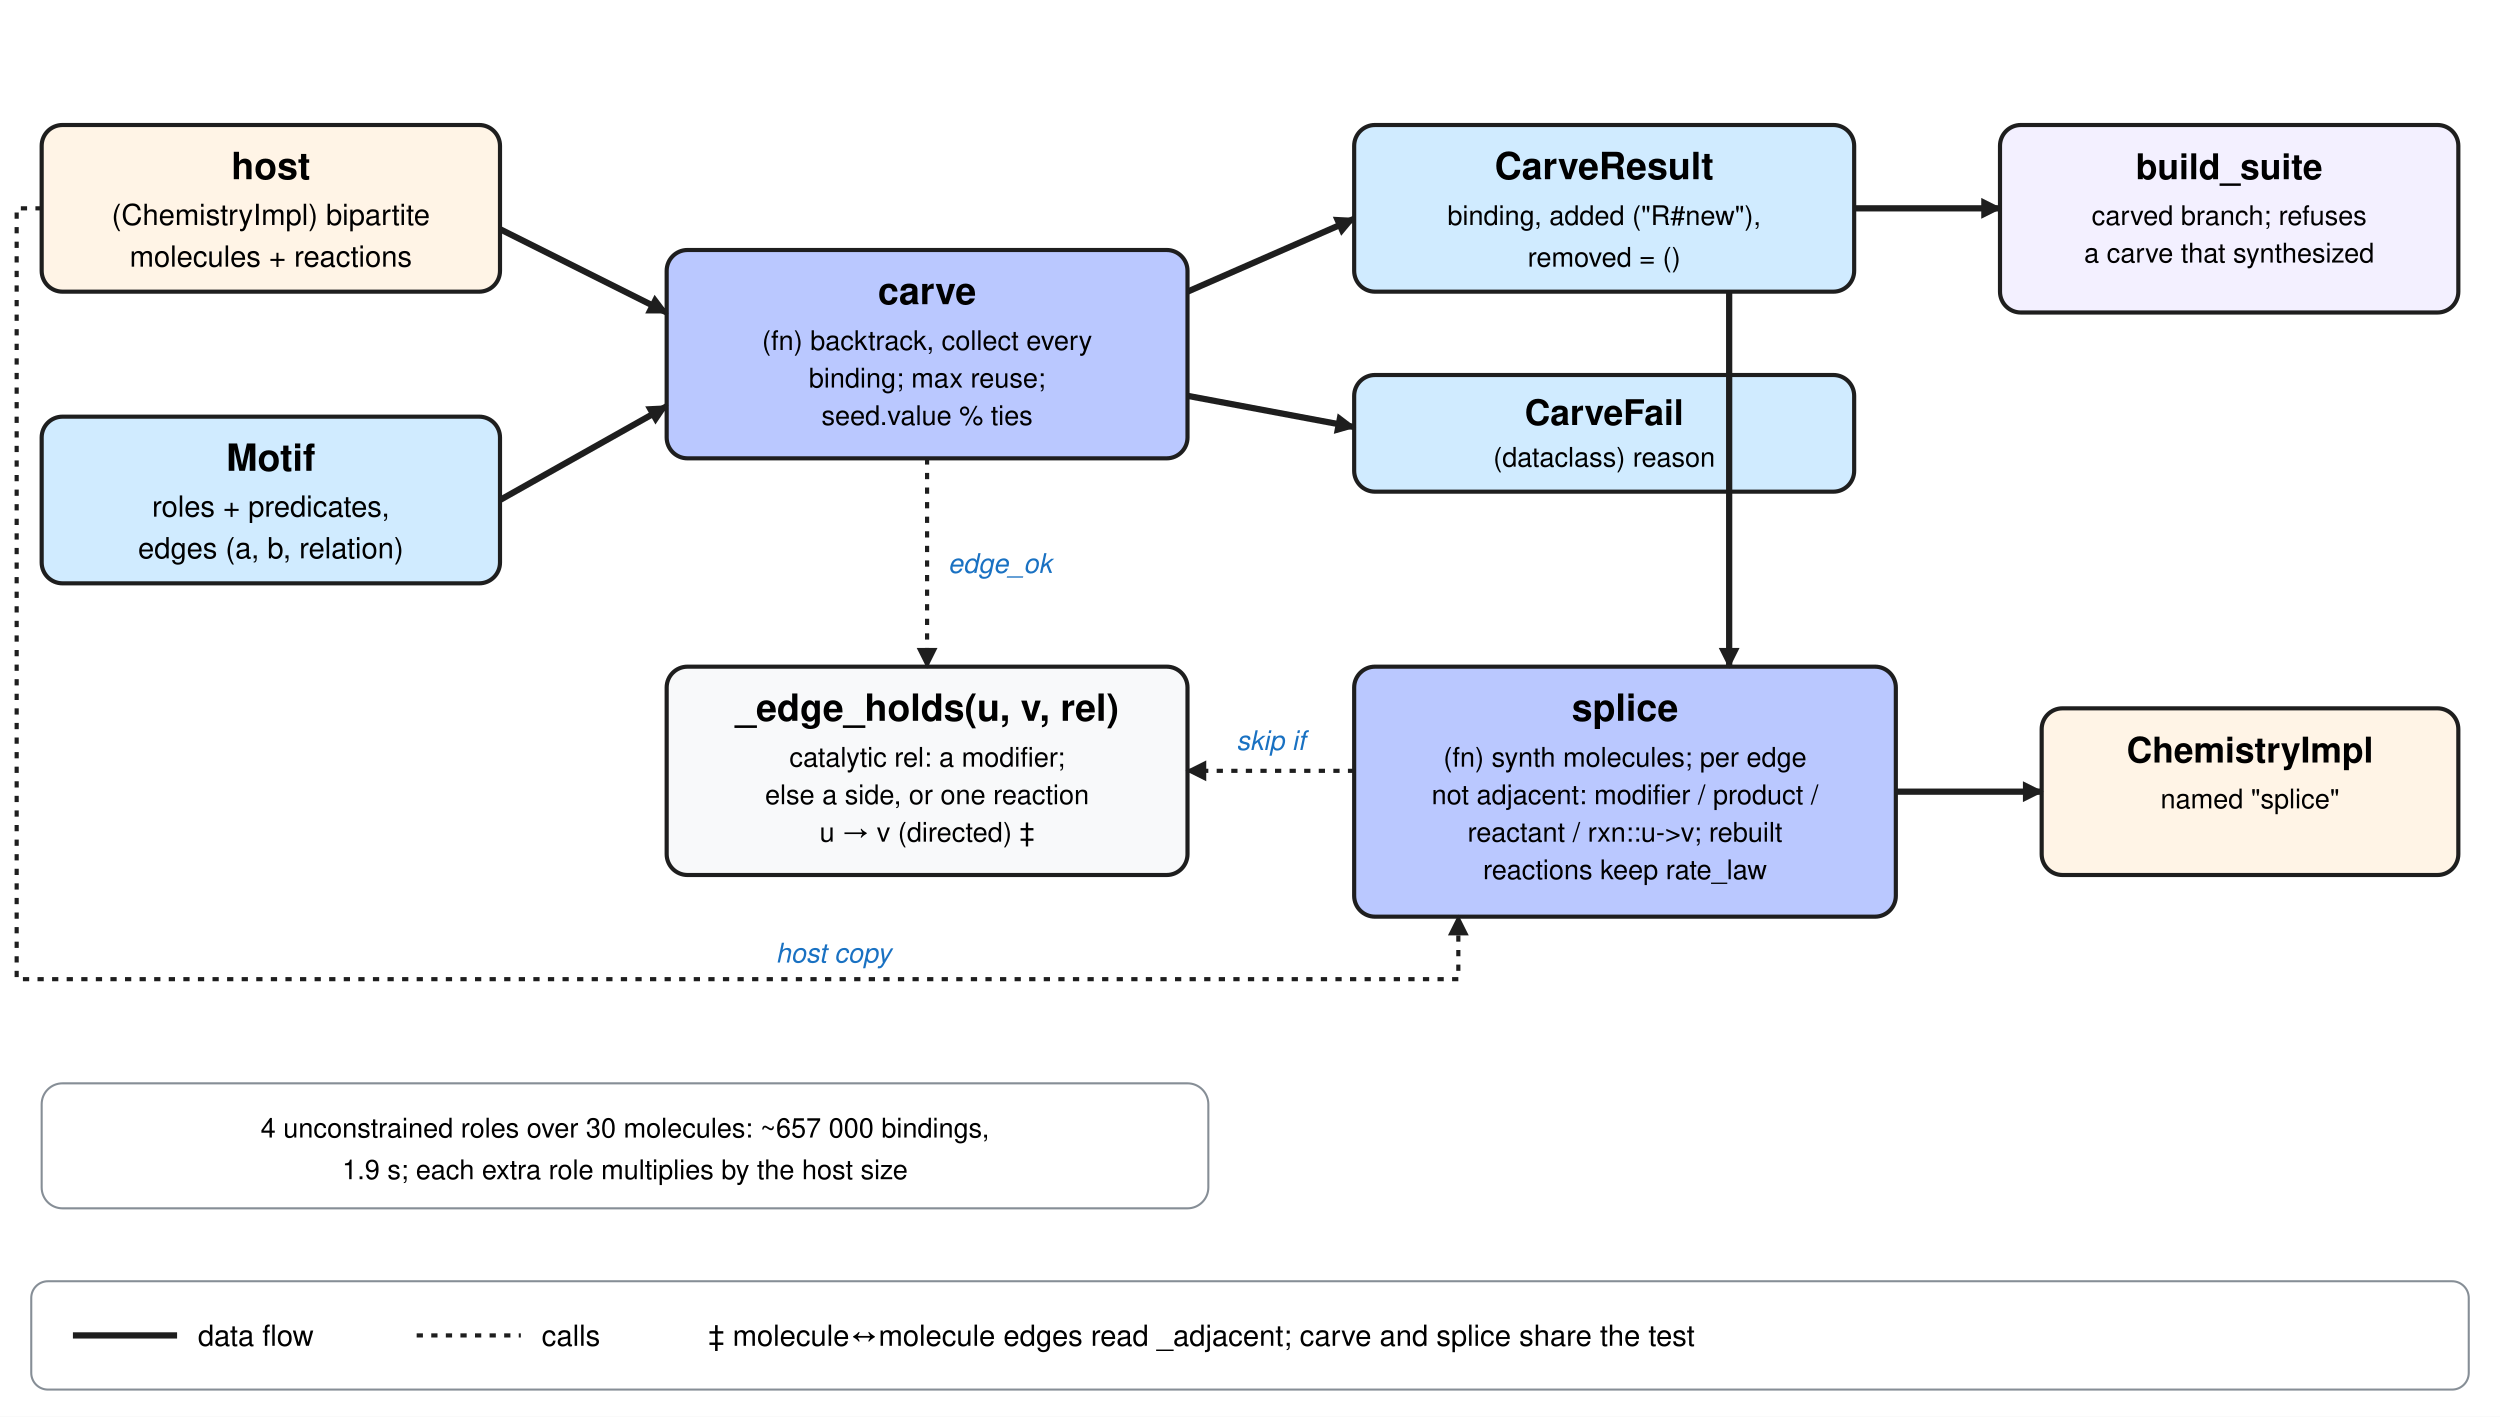
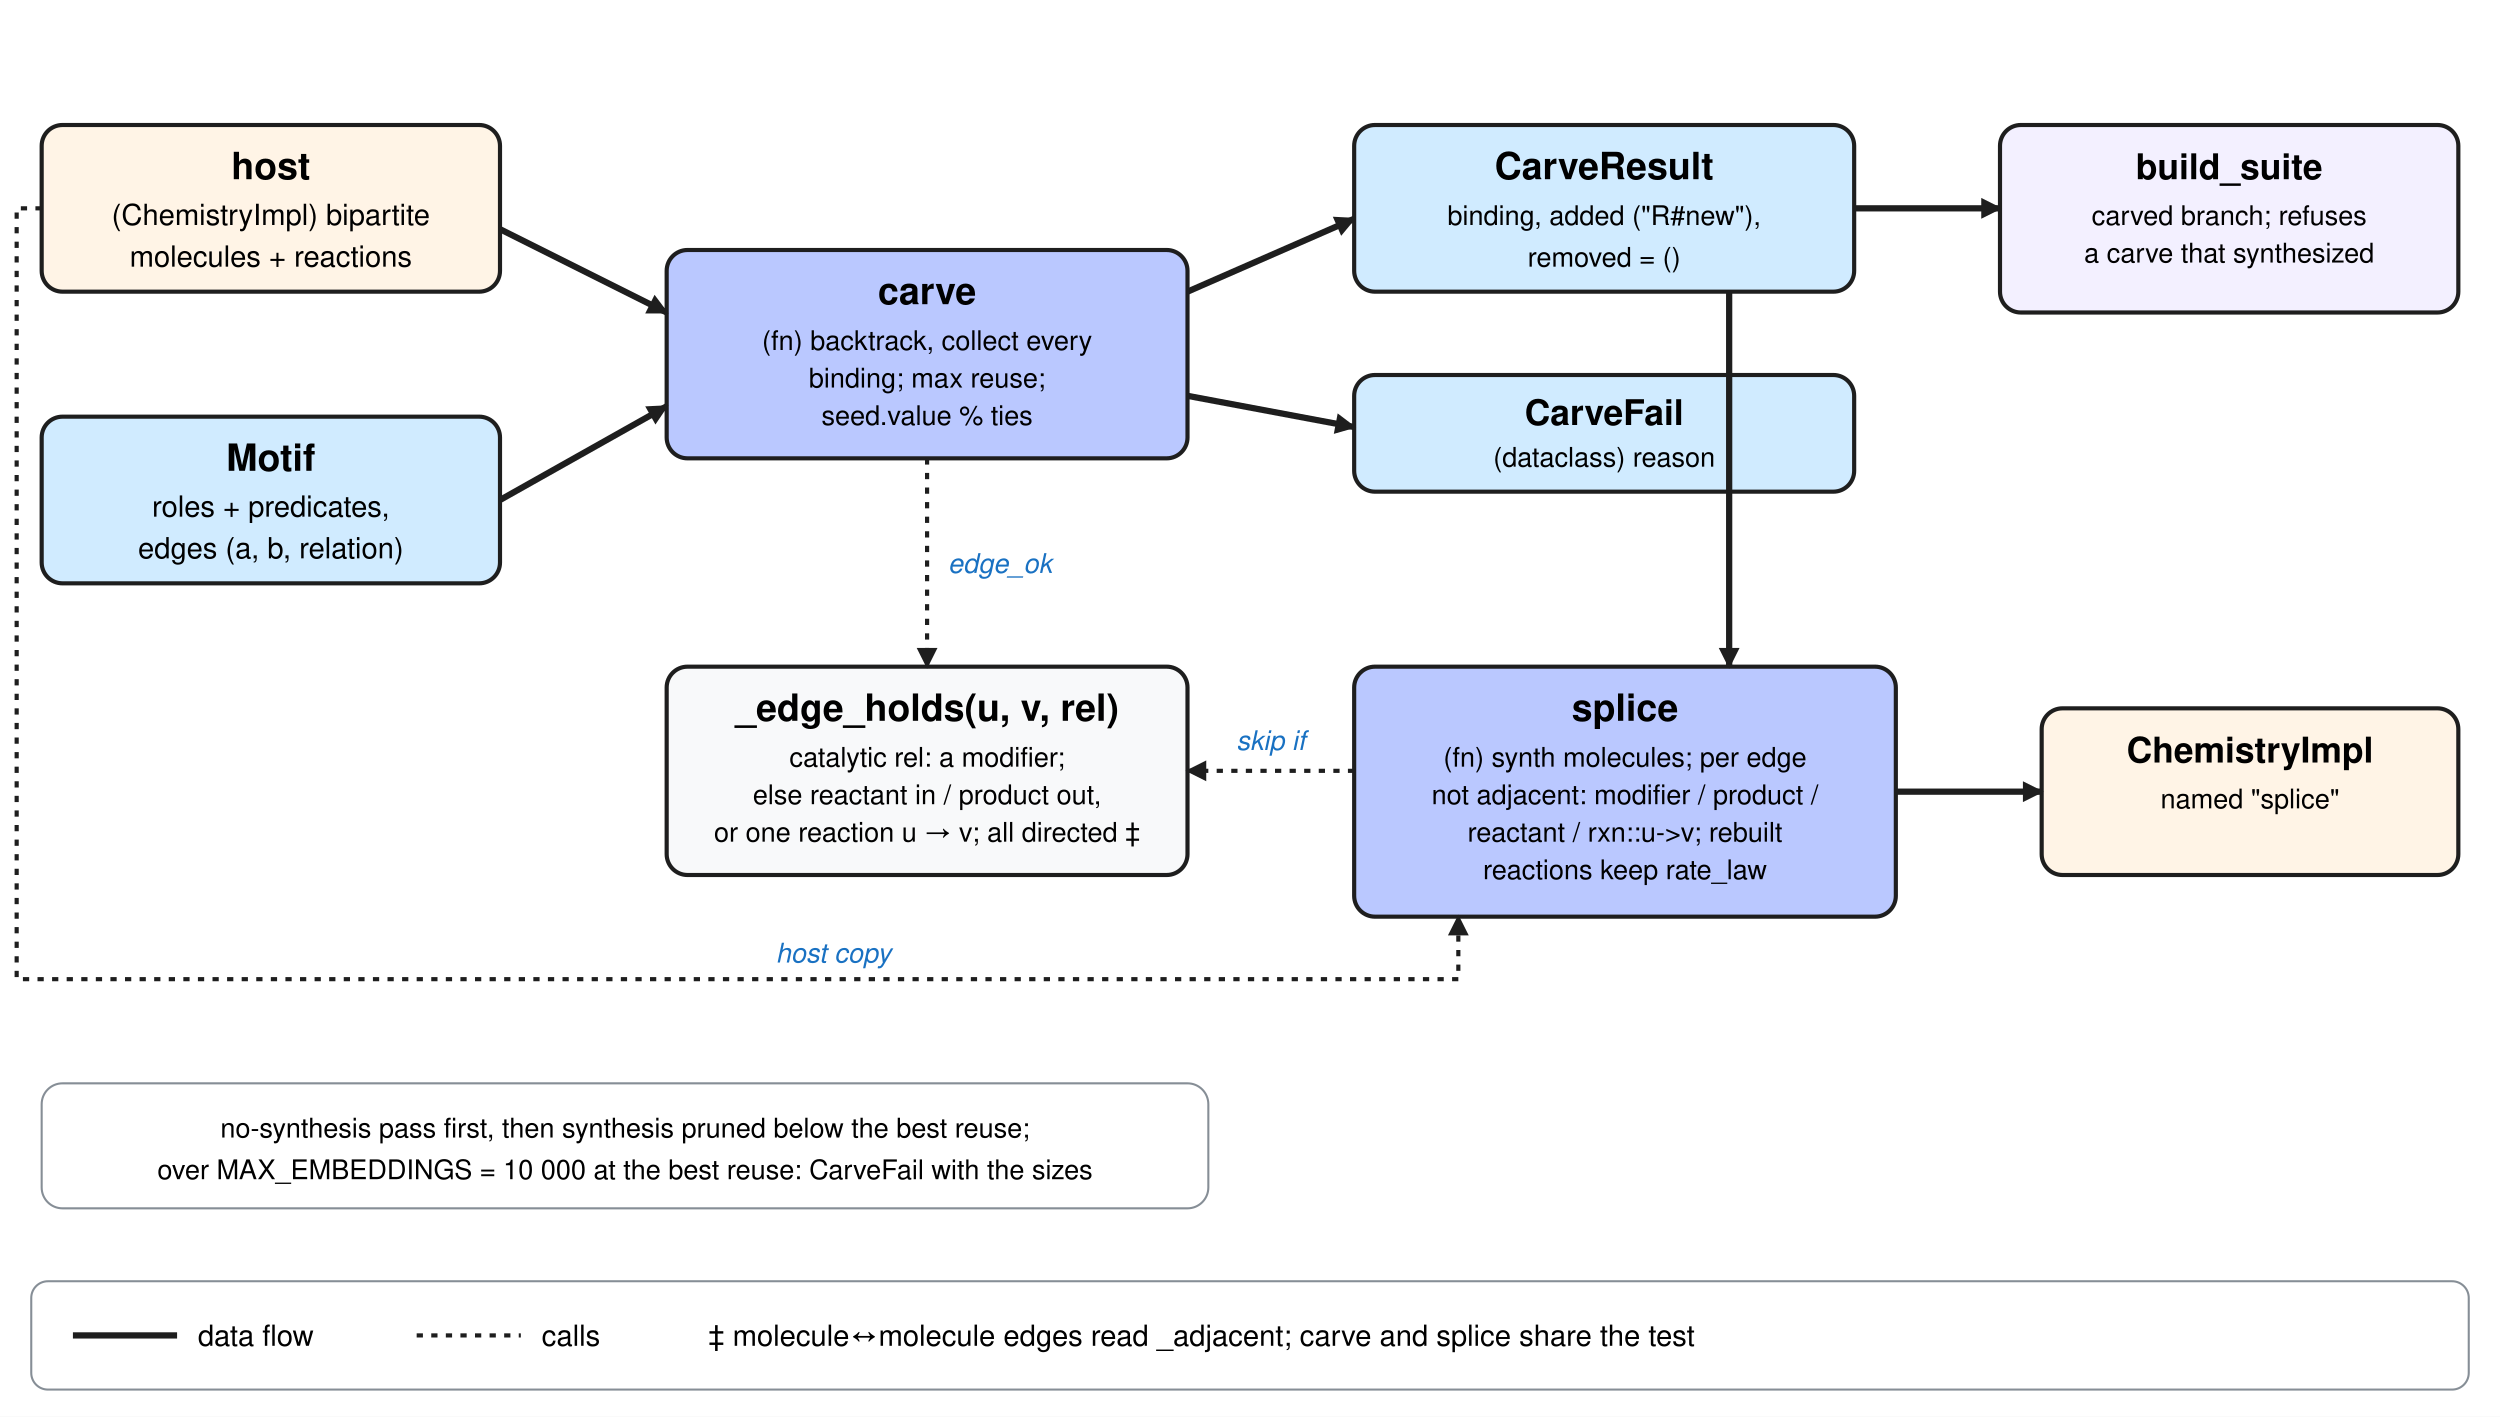
<svg xmlns="http://www.w3.org/2000/svg" width="2400" height="1360" viewBox="0 0 1200 680" font-family="Helvetica, Arial, sans-serif">
  <defs>
    <marker id="arrowhead" viewBox="0 0 10 10" refX="9" refY="5" markerUnits="userSpaceOnUse" markerWidth="10" markerHeight="10" orient="auto-start-reverse">
      <polygon id="arrowhead-shape" points="0,0 10,5 0,10" fill="#1e1e1e" />
    </marker>
  </defs>
  <rect id="bg" x="0" y="0" width="1200" height="680" fill="#ffffff" />
  <g id="n-host">
    <rect id="n-host-box" x="20" y="60" width="220" height="80" rx="10" fill="#fff4e6" stroke="#1e1e1e" stroke-width="2" />
    <text id="n-host-name" x="130" y="86" font-size="18" font-weight="600" text-anchor="middle">host</text>
    <text id="n-host-kind" x="130" y="108" font-size="14" text-anchor="middle">(ChemistryImpl) bipartite</text>
    <text id="n-host-kind2" x="130" y="128" font-size="14" text-anchor="middle">molecules + reactions</text>
  </g>
  <g id="n-motif">
    <rect id="n-motif-box" x="20" y="200" width="220" height="80" rx="10" fill="#d0ebff" stroke="#1e1e1e" stroke-width="2" />
    <text id="n-motif-name" x="130" y="226" font-size="18" font-weight="600" text-anchor="middle">Motif</text>
    <text id="n-motif-kind" x="130" y="248" font-size="14" text-anchor="middle">roles + predicates,</text>
    <text id="n-motif-kind2" x="130" y="268" font-size="14" text-anchor="middle">edges (a, b, relation)</text>
  </g>
  <g id="n-carve">
    <rect id="n-carve-box" x="320" y="120" width="250" height="100" rx="10" fill="#bac8ff" stroke="#1e1e1e" stroke-width="2" />
    <text id="n-carve-name" x="445" y="146" font-size="18" font-weight="600" text-anchor="middle">carve</text>
    <text id="n-carve-k1" x="445" y="168" font-size="13" text-anchor="middle">(fn) backtrack, collect every</text>
    <text id="n-carve-k2" x="445" y="186" font-size="13" text-anchor="middle">binding; max reuse;</text>
    <text id="n-carve-k3" x="445" y="204" font-size="13" text-anchor="middle">seed.value % ties</text>
  </g>
  <line id="e-host-carve" x1="240" y1="110" x2="320" y2="150" stroke="#1e1e1e" stroke-width="3" marker-end="url(#arrowhead)" />
  <line id="e-motif-carve" x1="240" y1="240" x2="320" y2="195" stroke="#1e1e1e" stroke-width="3" marker-end="url(#arrowhead)" />
  <g id="n-adj">
    <rect id="n-adj-box" x="320" y="320" width="250" height="100" rx="10" fill="#f8f9fa" stroke="#1e1e1e" stroke-width="2" />
    <text id="n-adj-name" x="445" y="346" font-size="18" font-weight="600" text-anchor="middle">_edge_holds(u, v, rel)</text>
    <text id="n-adj-k1" x="445" y="368" font-size="13" text-anchor="middle">catalytic rel: a modifier;</text>
-     <text id="n-adj-k2" x="445" y="386" font-size="13" text-anchor="middle">else a side, or one reaction</text>
-     <text id="n-adj-k3" x="445" y="404" font-size="13" text-anchor="middle">u → v (directed) ‡</text>
+     <text id="n-adj-k2" x="445" y="386" font-size="13" text-anchor="middle">else reactant in / product out,</text>
+     <text id="n-adj-k3" x="445" y="404" font-size="13" text-anchor="middle">or one reaction u → v; all directed ‡</text>
  </g>
  <line id="e-carve-adj" x1="445" y1="220" x2="445" y2="320" stroke="#1e1e1e" stroke-width="2" stroke-dasharray="3 4" marker-end="url(#arrowhead)" />
  <text id="l-carve-adj" x="455" y="275" font-size="13" fill="#1971c2" font-style="italic">edge_ok</text>
  <g id="n-res">
    <rect id="n-res-box" x="650" y="60" width="240" height="80" rx="10" fill="#d0ebff" stroke="#1e1e1e" stroke-width="2" />
    <text id="n-res-name" x="770" y="86" font-size="18" font-weight="600" text-anchor="middle">CarveResult</text>
    <text id="n-res-kind" x="770" y="108" font-size="13" text-anchor="middle">binding, added ("R#new"),</text>
    <text id="n-res-kind2" x="770" y="128" font-size="13" text-anchor="middle">removed = ()</text>
  </g>
  <g id="n-fail">
    <rect id="n-fail-box" x="650" y="180" width="240" height="56" rx="10" fill="#d0ebff" stroke="#1e1e1e" stroke-width="2" />
    <text id="n-fail-name" x="770" y="204" font-size="17" font-weight="600" text-anchor="middle">CarveFail</text>
    <text id="n-fail-kind" x="770" y="224" font-size="13" text-anchor="middle">(dataclass) reason</text>
  </g>
  <line id="e-carve-res" x1="570" y1="140" x2="650" y2="105" stroke="#1e1e1e" stroke-width="3" marker-end="url(#arrowhead)" />
  <line id="e-carve-fail" x1="570" y1="190" x2="650" y2="205" stroke="#1e1e1e" stroke-width="3" marker-end="url(#arrowhead)" />
  <g id="n-splice">
    <rect id="n-splice-box" x="650" y="320" width="260" height="120" rx="10" fill="#bac8ff" stroke="#1e1e1e" stroke-width="2" />
    <text id="n-splice-name" x="780" y="346" font-size="18" font-weight="600" text-anchor="middle">splice</text>
    <text id="n-splice-k1" x="780" y="368" font-size="13" text-anchor="middle">(fn) synth molecules; per edge</text>
    <text id="n-splice-k2" x="780" y="386" font-size="13" text-anchor="middle">not adjacent: modifier / product /</text>
    <text id="n-splice-k3" x="780" y="404" font-size="13" text-anchor="middle">reactant / rxn::u-&gt;v; rebuilt</text>
    <text id="n-splice-k4" x="780" y="422" font-size="13" text-anchor="middle">reactions keep rate_law</text>
  </g>
  <line id="e-res-splice" x1="830" y1="140" x2="830" y2="320" stroke="#1e1e1e" stroke-width="3" marker-end="url(#arrowhead)" />
  <line id="e-splice-adj" x1="650" y1="370" x2="570" y2="370" stroke="#1e1e1e" stroke-width="2" stroke-dasharray="3 4" marker-end="url(#arrowhead)" />
  <text id="l-splice-adj" x="610" y="360" font-size="13" fill="#1971c2" font-style="italic" text-anchor="middle">skip if</text>
  <path id="e-host-splice" d="M 20 100 L 8 100 L 8 470 L 700 470 L 700 440" fill="none" stroke="#1e1e1e" stroke-width="2" stroke-dasharray="3 4" marker-end="url(#arrowhead)" />
  <text id="l-host-splice" x="400" y="462" font-size="13" fill="#1971c2" font-style="italic" text-anchor="middle">host copy</text>
  <g id="n-out">
    <rect id="n-out-box" x="980" y="340" width="200" height="80" rx="10" fill="#fff4e6" stroke="#1e1e1e" stroke-width="2" />
    <text id="n-out-name" x="1080" y="366" font-size="17" font-weight="600" text-anchor="middle">ChemistryImpl</text>
    <text id="n-out-kind" x="1080" y="388" font-size="13" text-anchor="middle">named "splice"</text>
  </g>
  <line id="e-splice-out" x1="910" y1="380" x2="980" y2="380" stroke="#1e1e1e" stroke-width="3" marker-end="url(#arrowhead)" />
  <g id="n-pipe">
    <rect id="n-pipe-box" x="960" y="60" width="220" height="90" rx="10" fill="#f3f0ff" stroke="#1e1e1e" stroke-width="2" />
    <text id="n-pipe-name" x="1070" y="86" font-size="17" font-weight="600" text-anchor="middle">build_suite</text>
    <text id="n-pipe-k1" x="1070" y="108" font-size="13" text-anchor="middle">carved branch; refuses</text>
    <text id="n-pipe-k2" x="1070" y="126" font-size="13" text-anchor="middle">a carve that synthesized</text>
  </g>
  <line id="e-res-pipe" x1="890" y1="100" x2="960" y2="100" stroke="#1e1e1e" stroke-width="3" marker-end="url(#arrowhead)" />
  <g id="n-cost">
    <rect id="n-cost-box" x="20" y="520" width="560" height="60" rx="10" fill="#ffffff" stroke="#868e96" stroke-width="1" />
-     <text id="n-cost-k1" x="300" y="546" font-size="13" text-anchor="middle">4 unconstrained roles over 30 molecules: ~657 000 bindings,</text>
-     <text id="n-cost-k2" x="300" y="566" font-size="13" text-anchor="middle">1.9 s; each extra role multiplies by the host size</text>
+     <text id="n-cost-k1" x="300" y="546" font-size="13" text-anchor="middle">no-synthesis pass first, then synthesis pruned below the best reuse;</text>
+     <text id="n-cost-k2" x="300" y="566" font-size="13" text-anchor="middle">over MAX_EMBEDDINGS = 10 000 at the best reuse: CarveFail with the sizes</text>
  </g>
  <g id="legend">
    <rect id="legend-box" x="15" y="615" width="1170" height="52" rx="8" fill="#ffffff" stroke="#868e96" stroke-width="1" />
    <line id="legend-solid" x1="35" y1="641" x2="85" y2="641" stroke="#1e1e1e" stroke-width="3" />
    <text id="legend-solid-text" x="95" y="646" font-size="14">data flow</text>
    <line id="legend-dotted" x1="200" y1="641" x2="250" y2="641" stroke="#1e1e1e" stroke-width="2" stroke-dasharray="3 4" />
    <text id="legend-dotted-text" x="260" y="646" font-size="14">calls</text>
    <text id="legend-dagger" x="340" y="646" font-size="14">‡ molecule↔molecule edges read _adjacent; carve and splice share the test</text>
  </g>
</svg>
